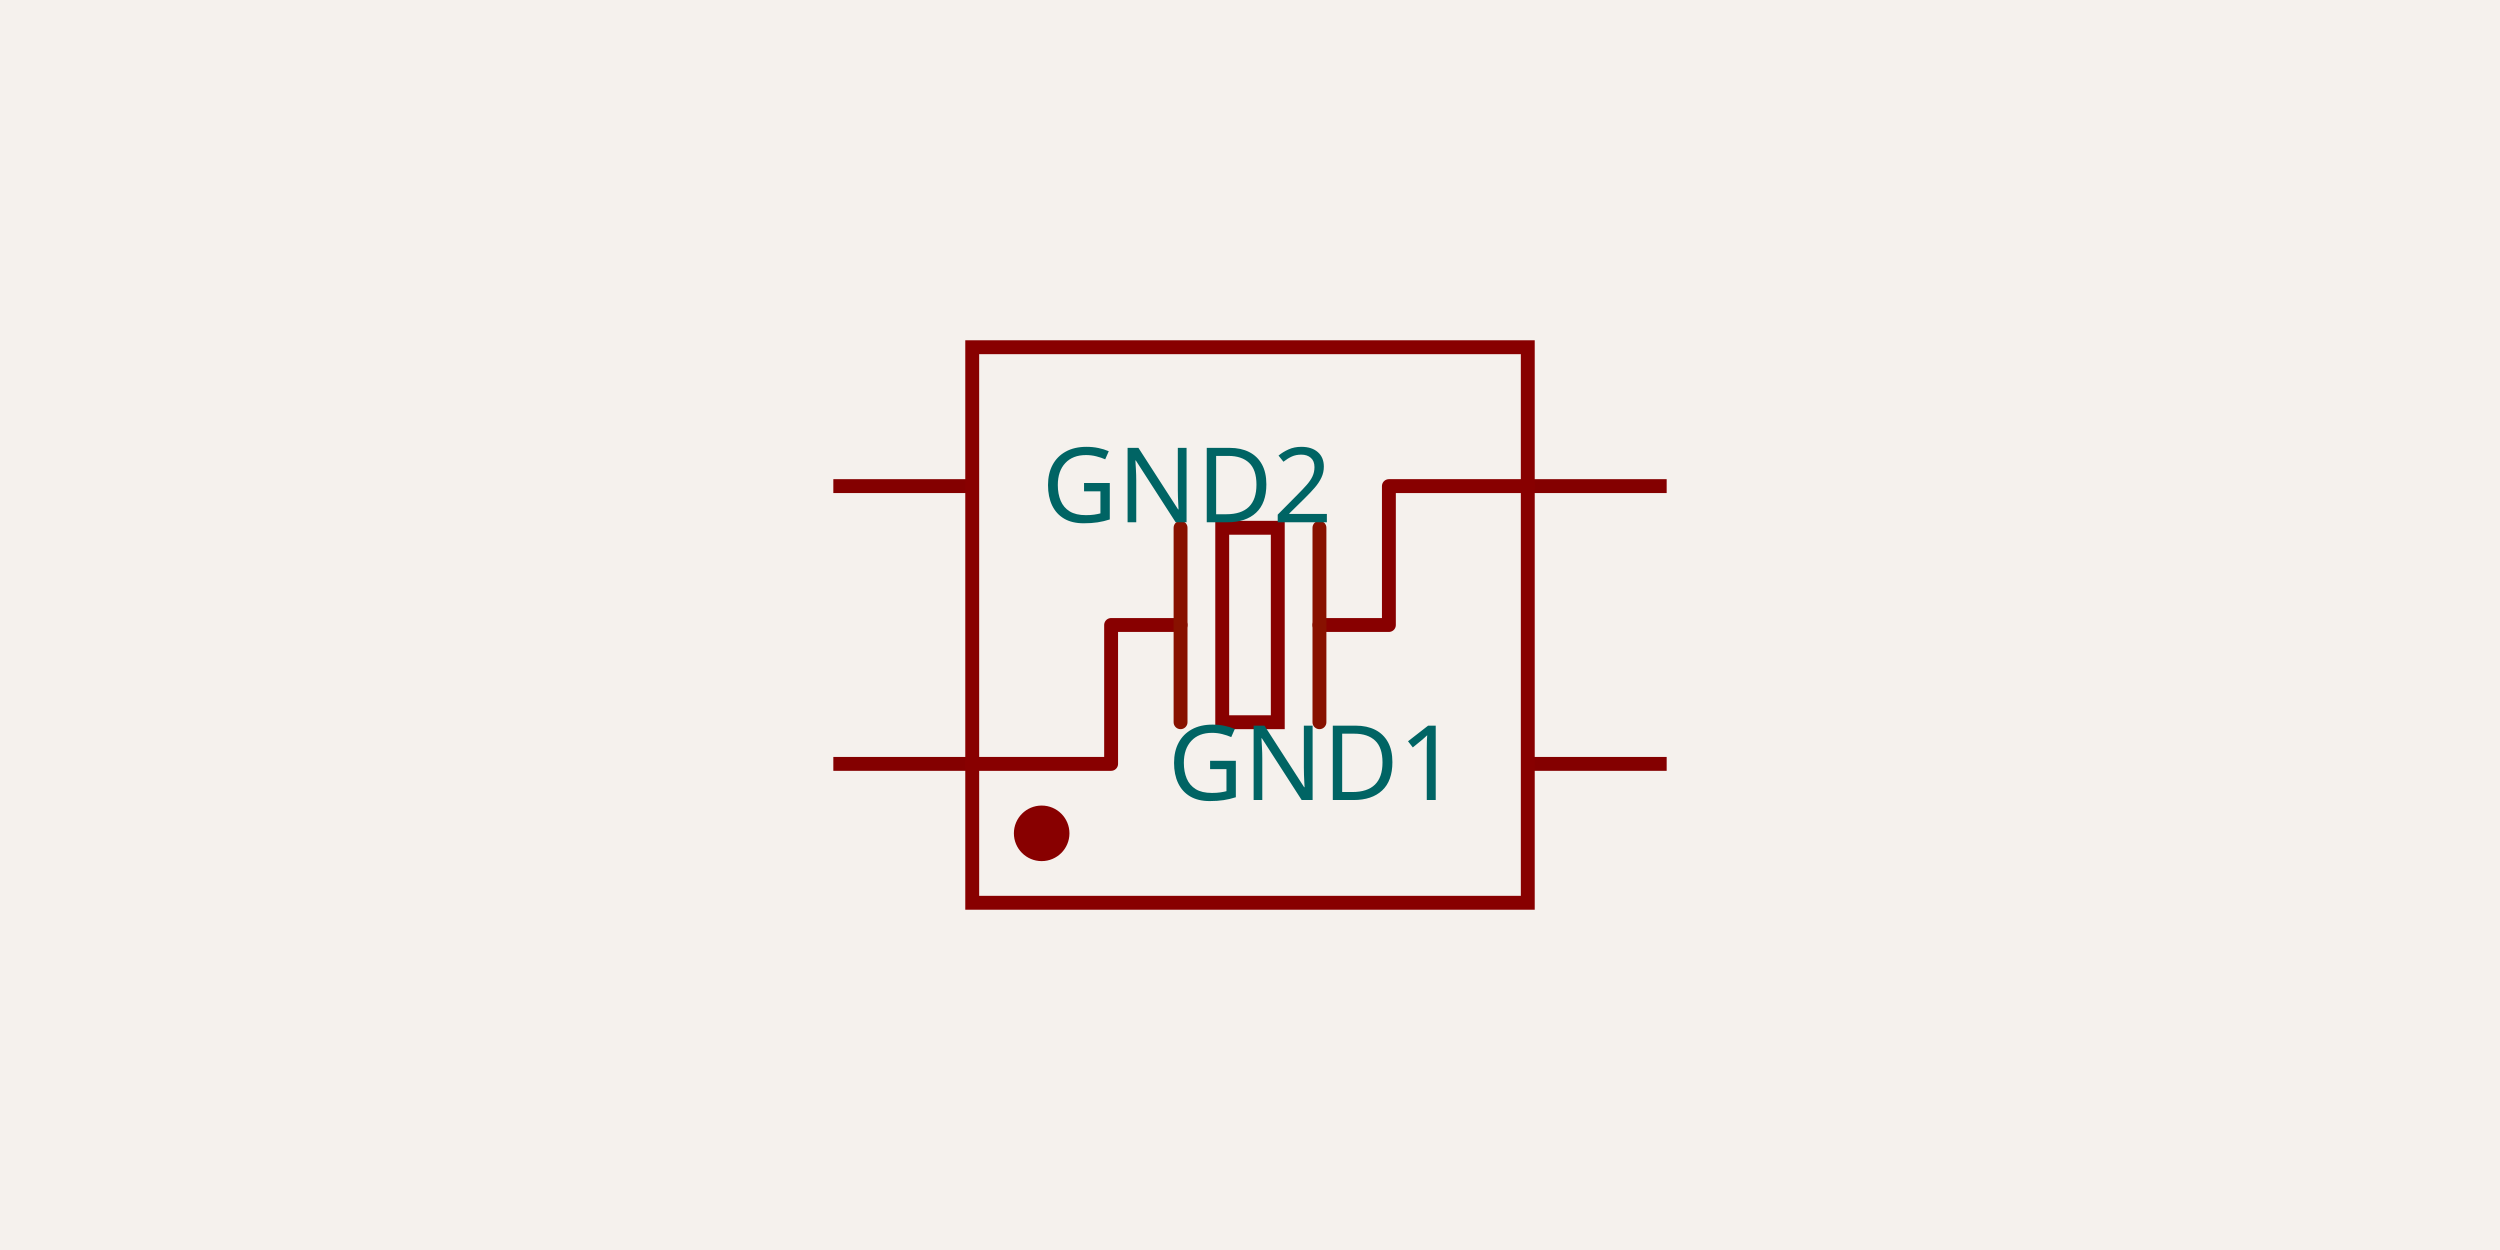
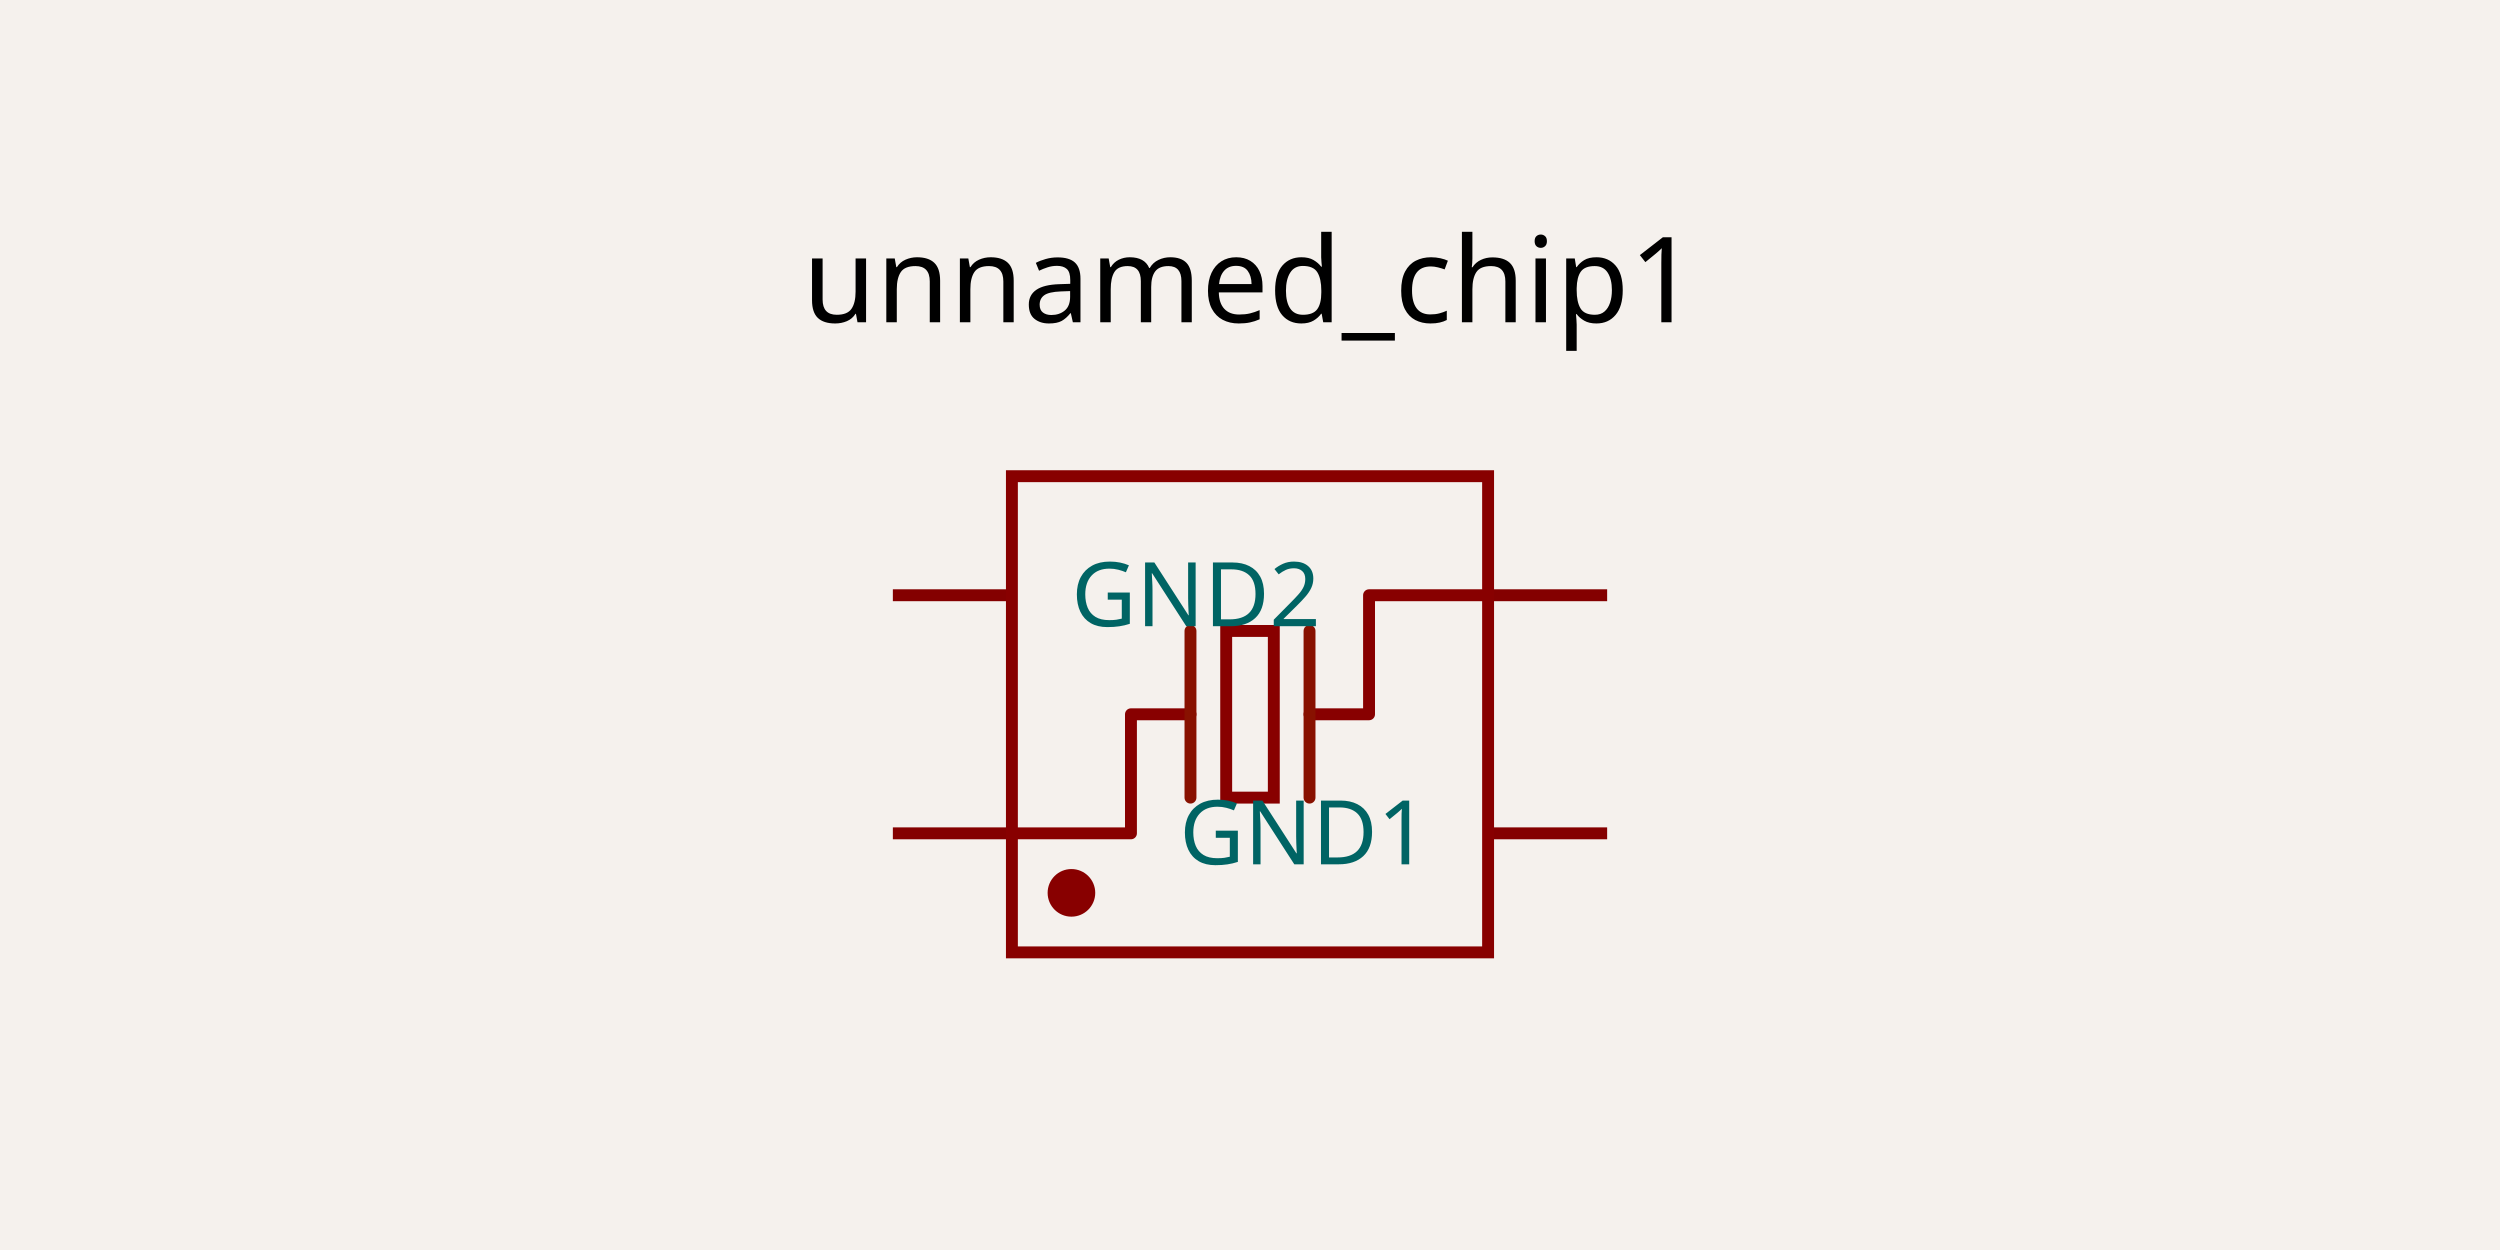
- <svg xmlns="http://www.w3.org/2000/svg" class="tscircuit-schematic" width="1200" height="600" style="background-color: rgb(245, 241, 237)" data-real-to-screen-transform="matrix(333.3333333333,0,0,-333.3333333333,600,300)" data-software-used-string="@tscircuit/core@0.0.1537">
+ <svg xmlns="http://www.w3.org/2000/svg" class="tscircuit-schematic" width="1200" height="600" style="background-color: rgb(245, 241, 237)" data-real-to-screen-transform="matrix(285.7142857143,0,0,-285.7142857143,600,342.8571428571)" data-software-used-string="@tscircuit/core@0.0.2056">
  <style>
              .boundary { fill: rgb(245, 241, 237); }
              .schematic-boundary { fill: none; stroke: #fff; }
              .component { fill: none; stroke: rgb(132, 0, 0); }
              .chip { fill: rgb(255, 255, 194); stroke: rgb(132, 0, 0); }
              .component-pin { fill: none; stroke: rgb(132, 0, 0); }
              .text { font-family: sans-serif; fill: rgb(0, 150, 0); }
              .pin-number { fill: rgb(169, 0, 0); }
              .port-label { fill: rgb(0, 100, 100); }
              .component-name { fill: rgb(0, 100, 100); }
              
            </style>
  <rect class="boundary" x="0" y="0" width="1200" height="600" />
  <g class="sch-component" data-circuit-json-type="schematic_component" data-schematic-component-id="schematic_component_0">
-     <line class="sch-line" x1="800" y1="366.667" x2="733.333" y2="366.667" stroke="rgba(132, 0, 0)" stroke-width="6.667" data-schematic-line-id="schematic_line_0" data-schematic-component-id="schematic_component_0" />
-     <line class="sch-line" x1="400" y1="233.333" x2="466.667" y2="233.333" stroke="rgba(132, 0, 0)" stroke-width="6.667" data-schematic-line-id="schematic_line_1" data-schematic-component-id="schematic_component_0" />
-     <line class="sch-line" x1="800" y1="233.333" x2="733.333" y2="233.333" stroke="rgba(132, 0, 0)" stroke-width="6.667" data-schematic-line-id="schematic_line_2" data-schematic-component-id="schematic_component_0" />
-     <line class="sch-line" x1="400" y1="366.667" x2="466.667" y2="366.667" stroke="rgba(132, 0, 0)" stroke-width="6.667" data-schematic-line-id="schematic_line_3" data-schematic-component-id="schematic_component_0" />
-     <rect class="sch-rect" x="586.667" y="253.333" width="26.667" height="93.333" fill="none" stroke="#880000" stroke-width="6.667" data-schematic-rect-id="schematic_rect_0" data-schematic-component-id="schematic_component_0" />
-     <path class="sch-path" d="M 733.333 233.333 L 666.667 233.333 L 666.667 300 L 633.333 300" stroke="#880000" stroke-width="6.667" fill="none" stroke-linecap="round" stroke-linejoin="round" data-schematic-component-id="schematic_component_0" />
-     <path class="sch-path" d="M 466.667 366.667 L 533.333 366.667 L 533.333 300 L 566.667 300" stroke="#880000" stroke-width="6.667" fill="none" stroke-linecap="round" stroke-linejoin="round" data-schematic-component-id="schematic_component_0" />
-     <path class="sch-path" d="M 633.333 346.667 L 633.333 253.333" stroke="#881100" stroke-width="6.667" fill="none" stroke-linecap="round" stroke-linejoin="round" data-schematic-component-id="schematic_component_0" />
-     <path class="sch-path" d="M 566.667 346.667 L 566.667 253.333" stroke="#881100" stroke-width="6.667" fill="none" stroke-linecap="round" stroke-linejoin="round" data-schematic-component-id="schematic_component_0" />
-     <circle class="sch-circle" cx="500" cy="400" r="10" fill="#880000" stroke="#880000" stroke-width="6.667" data-schematic-circle-id="schematic_circle_0" data-schematic-component-id="schematic_component_0" />
-     <rect class="sch-rect" x="466.667" y="166.667" width="266.667" height="266.667" fill="none" stroke="#880000" stroke-width="6.667" data-schematic-rect-id="schematic_rect_1" data-schematic-component-id="schematic_component_0" />
-     <text class="port-label sch-pin-label" x="700" y="366.667" style="font-family: sans-serif;" fill="rgb(0, 100, 100)" text-anchor="end" dominant-baseline="middle" font-size="50px" transform="">GND1</text>
-     <text class="port-label sch-pin-label" x="500" y="233.333" style="font-family: sans-serif;" fill="rgb(0, 100, 100)" text-anchor="start" dominant-baseline="middle" font-size="50px" transform="">GND2</text>
+     <line class="sch-line" x1="771.429" y1="400" x2="714.286" y2="400" stroke="rgba(132, 0, 0)" stroke-width="5.714" data-schematic-line-id="schematic_line_0" data-schematic-component-id="schematic_component_0" />
+     <line class="sch-line" x1="428.571" y1="285.714" x2="485.714" y2="285.714" stroke="rgba(132, 0, 0)" stroke-width="5.714" data-schematic-line-id="schematic_line_1" data-schematic-component-id="schematic_component_0" />
+     <line class="sch-line" x1="771.429" y1="285.714" x2="714.286" y2="285.714" stroke="rgba(132, 0, 0)" stroke-width="5.714" data-schematic-line-id="schematic_line_2" data-schematic-component-id="schematic_component_0" />
+     <line class="sch-line" x1="428.571" y1="400" x2="485.714" y2="400" stroke="rgba(132, 0, 0)" stroke-width="5.714" data-schematic-line-id="schematic_line_3" data-schematic-component-id="schematic_component_0" />
+     <rect class="sch-rect" x="588.571" y="302.857" width="22.857" height="80" fill="none" stroke="#880000" stroke-width="5.714" data-schematic-rect-id="schematic_rect_0" data-schematic-component-id="schematic_component_0" />
+     <path class="sch-path" d="M 714.286 285.714 L 657.143 285.714 L 657.143 342.857 L 628.571 342.857" stroke="#880000" stroke-width="5.714" fill="none" stroke-linecap="round" stroke-linejoin="round" data-schematic-component-id="schematic_component_0" />
+     <path class="sch-path" d="M 485.714 400 L 542.857 400 L 542.857 342.857 L 571.429 342.857" stroke="#880000" stroke-width="5.714" fill="none" stroke-linecap="round" stroke-linejoin="round" data-schematic-component-id="schematic_component_0" />
+     <path class="sch-path" d="M 628.571 382.857 L 628.571 302.857" stroke="#881100" stroke-width="5.714" fill="none" stroke-linecap="round" stroke-linejoin="round" data-schematic-component-id="schematic_component_0" />
+     <path class="sch-path" d="M 571.429 382.857 L 571.429 302.857" stroke="#881100" stroke-width="5.714" fill="none" stroke-linecap="round" stroke-linejoin="round" data-schematic-component-id="schematic_component_0" />
+     <circle class="sch-circle" cx="514.286" cy="428.571" r="8.571" fill="#880000" stroke="#880000" stroke-width="5.714" data-schematic-circle-id="schematic_circle_0" data-schematic-component-id="schematic_component_0" />
+     <rect class="sch-rect" x="485.714" y="228.571" width="228.571" height="228.571" fill="none" stroke="#880000" stroke-width="5.714" data-schematic-rect-id="schematic_rect_1" data-schematic-component-id="schematic_component_0" />
+     <text class="port-label sch-pin-label" x="685.714" y="400" style="font-family: sans-serif;" fill="rgb(0, 100, 100)" text-anchor="end" dominant-baseline="middle" font-size="42.857px" transform="">GND1</text>
+     <text class="port-label sch-pin-label" x="514.286" y="285.714" style="font-family: sans-serif;" fill="rgb(0, 100, 100)" text-anchor="start" dominant-baseline="middle" font-size="42.857px" transform="">GND2</text>
  </g>
  <g class="schematic-port-hover sch-port-hover" data-schematic-port-id="source_port_0">
-     <circle cx="266.667" cy="266.667" r="13.333" fill="red" opacity="0" />
+     <circle cx="771.429" cy="400" r="11.429" fill="red" opacity="0" />
  </g>
  <g class="schematic-port-hover sch-port-hover" data-schematic-port-id="source_port_1">
-     <circle cx="266.667" cy="333.333" r="13.333" fill="red" opacity="0" />
+     <circle cx="428.571" cy="285.714" r="11.429" fill="red" opacity="0" />
  </g>
  <g class="schematic-port-hover sch-port-hover" data-schematic-port-id="source_port_2">
-     <circle cx="933.333" cy="333.333" r="13.333" fill="red" opacity="0" />
+     <circle cx="771.429" cy="285.714" r="11.429" fill="red" opacity="0" />
  </g>
  <g class="schematic-port-hover sch-port-hover" data-schematic-port-id="source_port_3">
-     <circle cx="933.333" cy="266.667" r="13.333" fill="red" opacity="0" />
+     <circle cx="428.571" cy="400" r="11.429" fill="red" opacity="0" />
  </g>
-   <g class="schematic-port-hover sch-port-hover" data-schematic-port-id="source_port_4">
-     <circle cx="800" cy="366.667" r="13.333" fill="red" opacity="0" />
-   </g>
-   <g class="schematic-port-hover sch-port-hover" data-schematic-port-id="source_port_5">
-     <circle cx="400" cy="233.333" r="13.333" fill="red" opacity="0" />
-   </g>
-   <g class="schematic-port-hover sch-port-hover" data-schematic-port-id="source_port_6">
-     <circle cx="800" cy="233.333" r="13.333" fill="red" opacity="0" />
-   </g>
-   <g class="schematic-port-hover sch-port-hover" data-schematic-port-id="source_port_7">
-     <circle cx="400" cy="366.667" r="13.333" fill="red" opacity="0" />
-   </g>
+   <text class="sch-text" x="600" y="171.429" fill="#000000" text-anchor="middle" dominant-baseline="ideographic" font-family="sans-serif" font-size="57.143px" transform="rotate(0, 600, 171.4286)">unnamed_chip1</text>
</svg>
